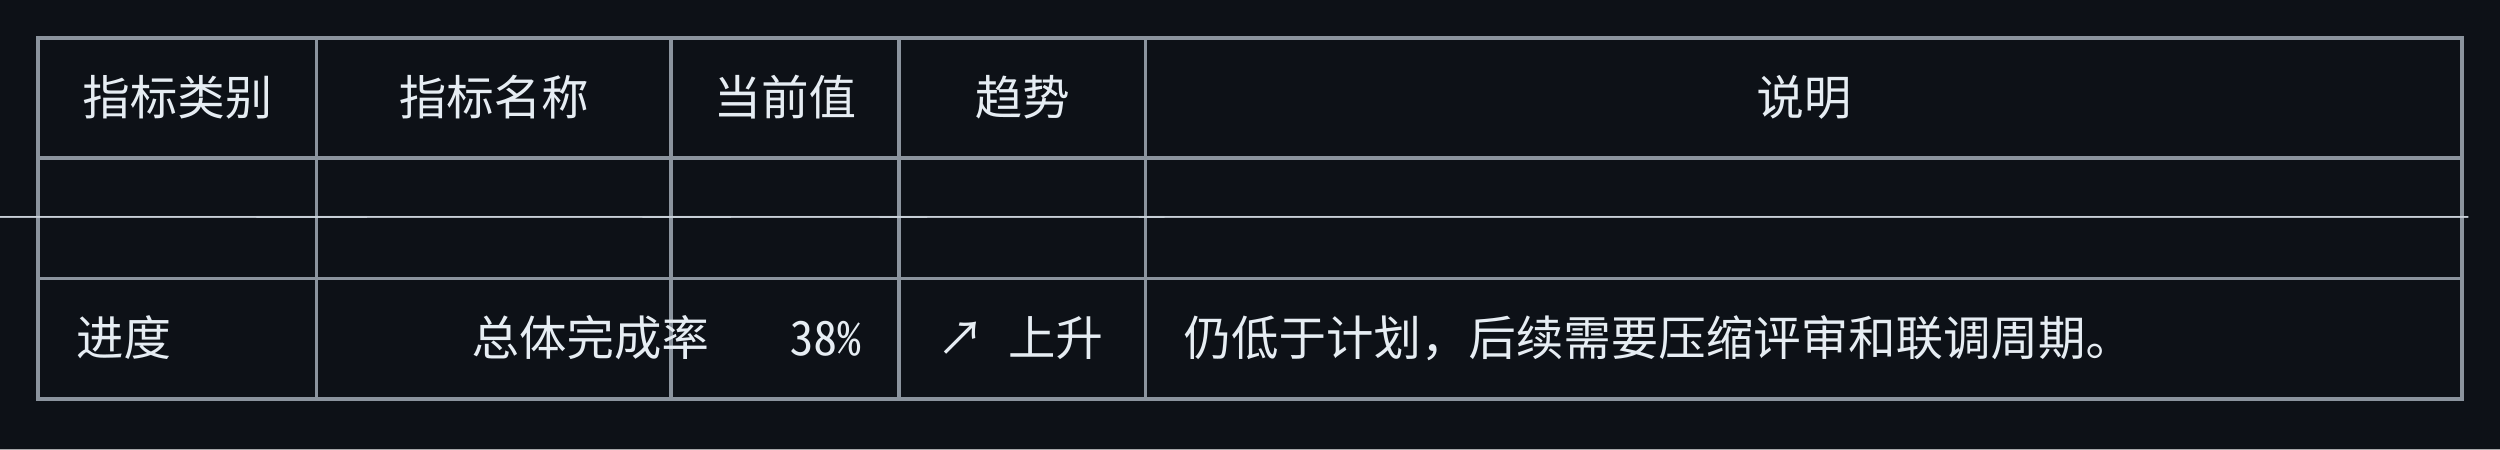
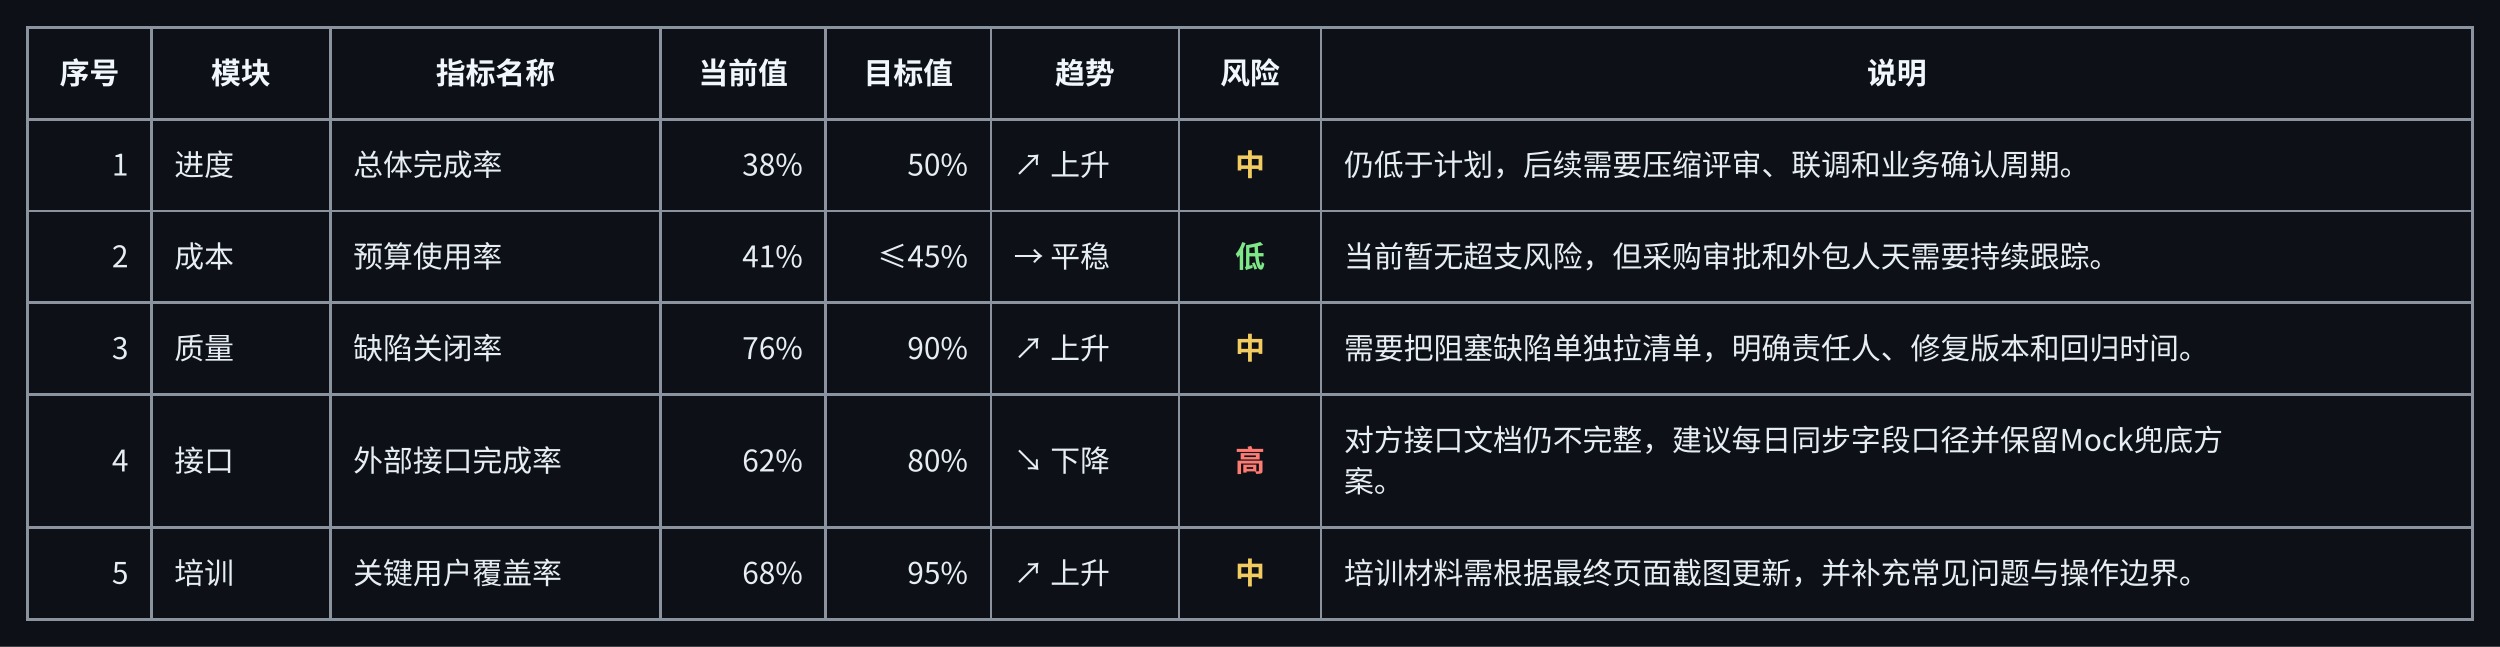
- <svg xmlns="http://www.w3.org/2000/svg" width="790" height="142" viewBox="0 0 790 142" role="img" aria-label="Aligned CLI table preview">
+ <svg xmlns="http://www.w3.org/2000/svg" width="1090" height="282" viewBox="0 0 1090 282" role="img" aria-label="Complex aligned CLI table preview">
  <rect width="100%" height="100%" fill="#0d1117" />
  <style>
-     text { font-family: ui-monospace, SFMono-Regular, Menlo, Consolas, 'Noto Sans Mono CJK SC', 'Noto Sans CJK SC', monospace; font-size: 15px; fill: #e6edf3; dominant-baseline: middle; }
-     .grid { stroke: #8b949e; stroke-width: 1.2; shape-rendering: crispEdges; fill: none; }
+     text { font-family: -apple-system, BlinkMacSystemFont, 'Segoe UI', 'Noto Sans CJK SC', 'Noto Sans SC', 'Microsoft YaHei', sans-serif; font-size: 13px; fill: #e6edf3; dominant-baseline: middle; }
+     .grid { stroke: #8b949e; stroke-width: 1.1; shape-rendering: crispEdges; fill: none; }
+     .header { font-weight: 700; fill: #f0f6fc; }
+     .risk-high { fill: #ff7b72; font-weight: 700; }
+     .risk-mid { fill: #f2cc60; font-weight: 700; }
+     .risk-low { fill: #7ee787; font-weight: 700; }
    .muted { fill: #c9d1d9; }
  </style>
  <g class="grid">
-     <rect x="12" y="12" width="766" height="114" />
-     <line x1="100" y1="12" x2="100" y2="126" />
-     <line x1="212" y1="12" x2="212" y2="126" />
-     <line x1="284" y1="12" x2="284" y2="126" />
-     <line x1="362" y1="12" x2="362" y2="126" />
-     <line x1="12" y1="50" x2="778" y2="50" />
-     <line x1="12" y1="88" x2="778" y2="88" />
+     <rect x="12" y="12" width="1066" height="258" />
+     <line x1="66" y1="12" x2="66" y2="270" />
+     <line x1="144" y1="12" x2="144" y2="270" />
+     <line x1="288" y1="12" x2="288" y2="270" />
+     <line x1="360" y1="12" x2="360" y2="270" />
+     <line x1="432" y1="12" x2="432" y2="270" />
+     <line x1="514" y1="12" x2="514" y2="270" />
+     <line x1="576" y1="12" x2="576" y2="270" />
+     <line x1="12" y1="52" x2="1078" y2="52" />
+     <line x1="12" y1="92" x2="1078" y2="92" />
+     <line x1="12" y1="132" x2="1078" y2="132" />
+     <line x1="12" y1="172" x2="1078" y2="172" />
+     <line x1="12" y1="230" x2="1078" y2="230" />
  </g>
-   <text x="56" y="31" text-anchor="middle">指标类别</text>
-   <text x="156" y="31" text-anchor="middle">指标名称</text>
-   <text x="248" y="31" text-anchor="middle">当前值</text>
-   <text x="323" y="31" text-anchor="middle">趋势</text>
-   <text x="570" y="31" text-anchor="middle">说明</text>
-   <text class="muted" x="56" y="69" text-anchor="middle">────────</text>
-   <text class="muted" x="156" y="69" text-anchor="middle">──────────</text>
-   <text class="muted" x="248" y="69" text-anchor="middle">──────</text>
-   <text class="muted" x="323" y="69" text-anchor="middle">──────</text>
-   <text class="muted" x="570" y="69" text-anchor="middle">────────────────────────────</text>
-   <text x="24" y="107" text-anchor="start">进度</text>
-   <text x="224" y="107" text-anchor="end">总体完成率</text>
-   <text x="272" y="107" text-anchor="end">38%</text>
-   <text x="296" y="107" text-anchor="start">↗︎ 上升</text>
-   <text x="374" y="107" text-anchor="start">仍低于计划，后续需要压缩评审和联调周期。</text>
+   <text class="header" x="39.0" y="32.0" text-anchor="middle">序号</text>
+   <text class="header" x="105.0" y="32.0" text-anchor="middle">模块</text>
+   <text class="header" x="216.0" y="32.0" text-anchor="middle">指标名称</text>
+   <text class="header" x="324.0" y="32.0" text-anchor="middle">当前值</text>
+   <text class="header" x="396.0" y="32.0" text-anchor="middle">目标值</text>
+   <text class="header" x="473.0" y="32.0" text-anchor="middle">趋势</text>
+   <text class="header" x="545.0" y="32.0" text-anchor="middle">风险</text>
+   <text class="header" x="827.0" y="32.0" text-anchor="middle">说明</text>
+   <text x="56.0" y="72.0" text-anchor="end">1</text>
+   <text x="76.0" y="72.0" text-anchor="start">进度</text>
+   <text x="154.0" y="72.0" text-anchor="start">总体完成率</text>
+   <text x="350.0" y="72.0" text-anchor="end">38%</text>
+   <text x="422.0" y="72.0" text-anchor="end">50%</text>
+   <text x="442.0" y="72.0" text-anchor="start">↗︎ 上升</text>
+   <text class="risk-mid" x="545.0" y="72.0" text-anchor="middle">中</text>
+   <text x="586.0" y="72.0" text-anchor="start">仍低于计划，后续需要压缩评审、联调和业务确认周期。</text>
+   <text x="56.0" y="112.0" text-anchor="end">2</text>
+   <text x="76.0" y="112.0" text-anchor="start">成本</text>
+   <text x="154.0" y="112.0" text-anchor="start">预算使用率</text>
+   <text x="350.0" y="112.0" text-anchor="end">41%</text>
+   <text x="422.0" y="112.0" text-anchor="end">≤45%</text>
+   <text x="442.0" y="112.0" text-anchor="start">→ 平稳</text>
+   <text class="risk-low" x="545.0" y="112.0" text-anchor="middle">低</text>
+   <text x="586.0" y="112.0" text-anchor="start">当前暂无超支风险，但采购审批和外包人天需要持续跟踪。</text>
+   <text x="56.0" y="152.0" text-anchor="end">3</text>
+   <text x="76.0" y="152.0" text-anchor="start">质量</text>
+   <text x="154.0" y="152.0" text-anchor="start">缺陷关闭率</text>
+   <text x="350.0" y="152.0" text-anchor="end">76%</text>
+   <text x="422.0" y="152.0" text-anchor="end">90%</text>
+   <text x="442.0" y="152.0" text-anchor="start">↗︎ 上升</text>
+   <text class="risk-mid" x="545.0" y="152.0" text-anchor="middle">中</text>
+   <text x="586.0" y="152.0" text-anchor="start">需要把阻塞缺陷单独拉清单，明确责任人、修复版本和回归时间。</text>
+   <text x="56.0" y="201.0" text-anchor="end">4</text>
+   <text x="76.0" y="201.0" text-anchor="start">接口</text>
+   <text x="154.0" y="201.0" text-anchor="start">外部接口完成率</text>
+   <text x="350.0" y="201.0" text-anchor="end">62%</text>
+   <text x="422.0" y="201.0" text-anchor="end">80%</text>
+   <text x="442.0" y="201.0" text-anchor="start">↘︎ 下降</text>
+   <text class="risk-high" x="545.0" y="201.0" text-anchor="middle">高</text>
+   <text x="586.0" y="192.0" text-anchor="start">对方接口文档仍不完整，建议每日同步字段口径并保留Mock兜底方</text>
+   <text x="586.0" y="210.0" text-anchor="start">案。</text>
+   <text x="56.0" y="250.0" text-anchor="end">5</text>
+   <text x="76.0" y="250.0" text-anchor="start">培训</text>
+   <text x="154.0" y="250.0" text-anchor="start">关键用户覆盖率</text>
+   <text x="350.0" y="250.0" text-anchor="end">68%</text>
+   <text x="422.0" y="250.0" text-anchor="end">95%</text>
+   <text x="442.0" y="250.0" text-anchor="start">↗︎ 上升</text>
+   <text class="risk-mid" x="545.0" y="250.0" text-anchor="middle">中</text>
+   <text x="586.0" y="250.0" text-anchor="start">培训材料需根据最终页面截图更新，并补充常见问题与操作边界。</text>
</svg>
